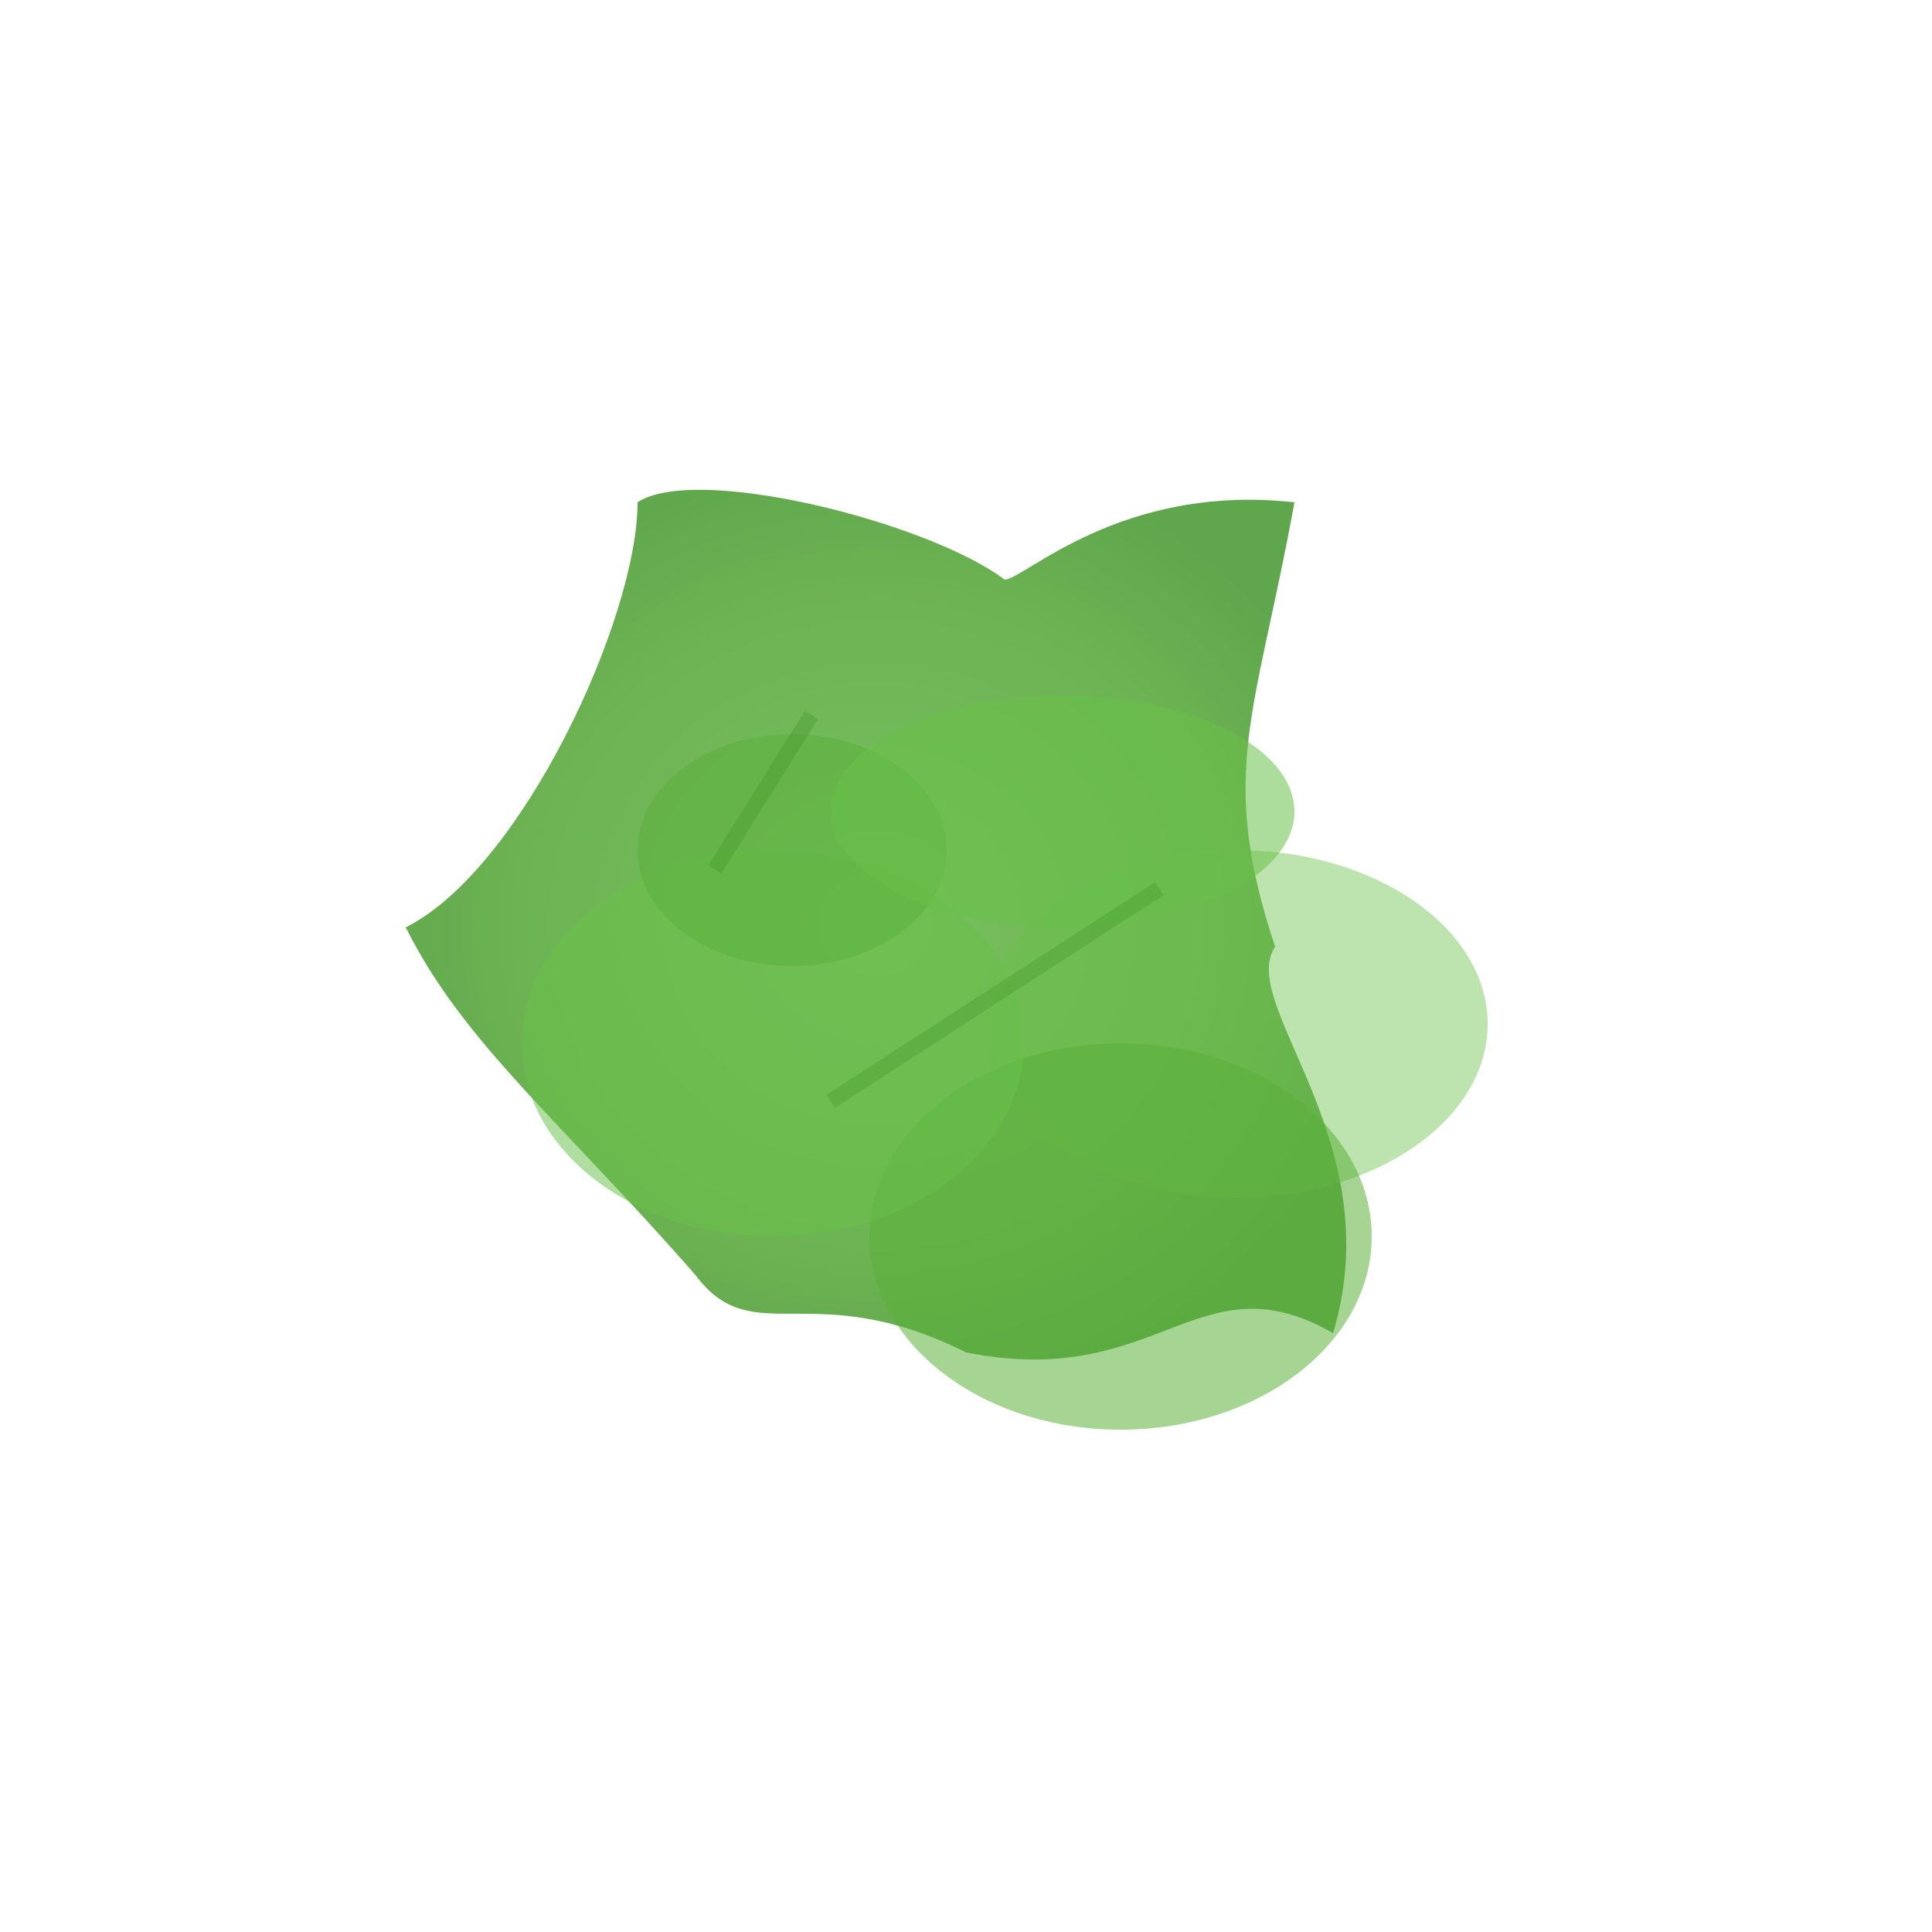
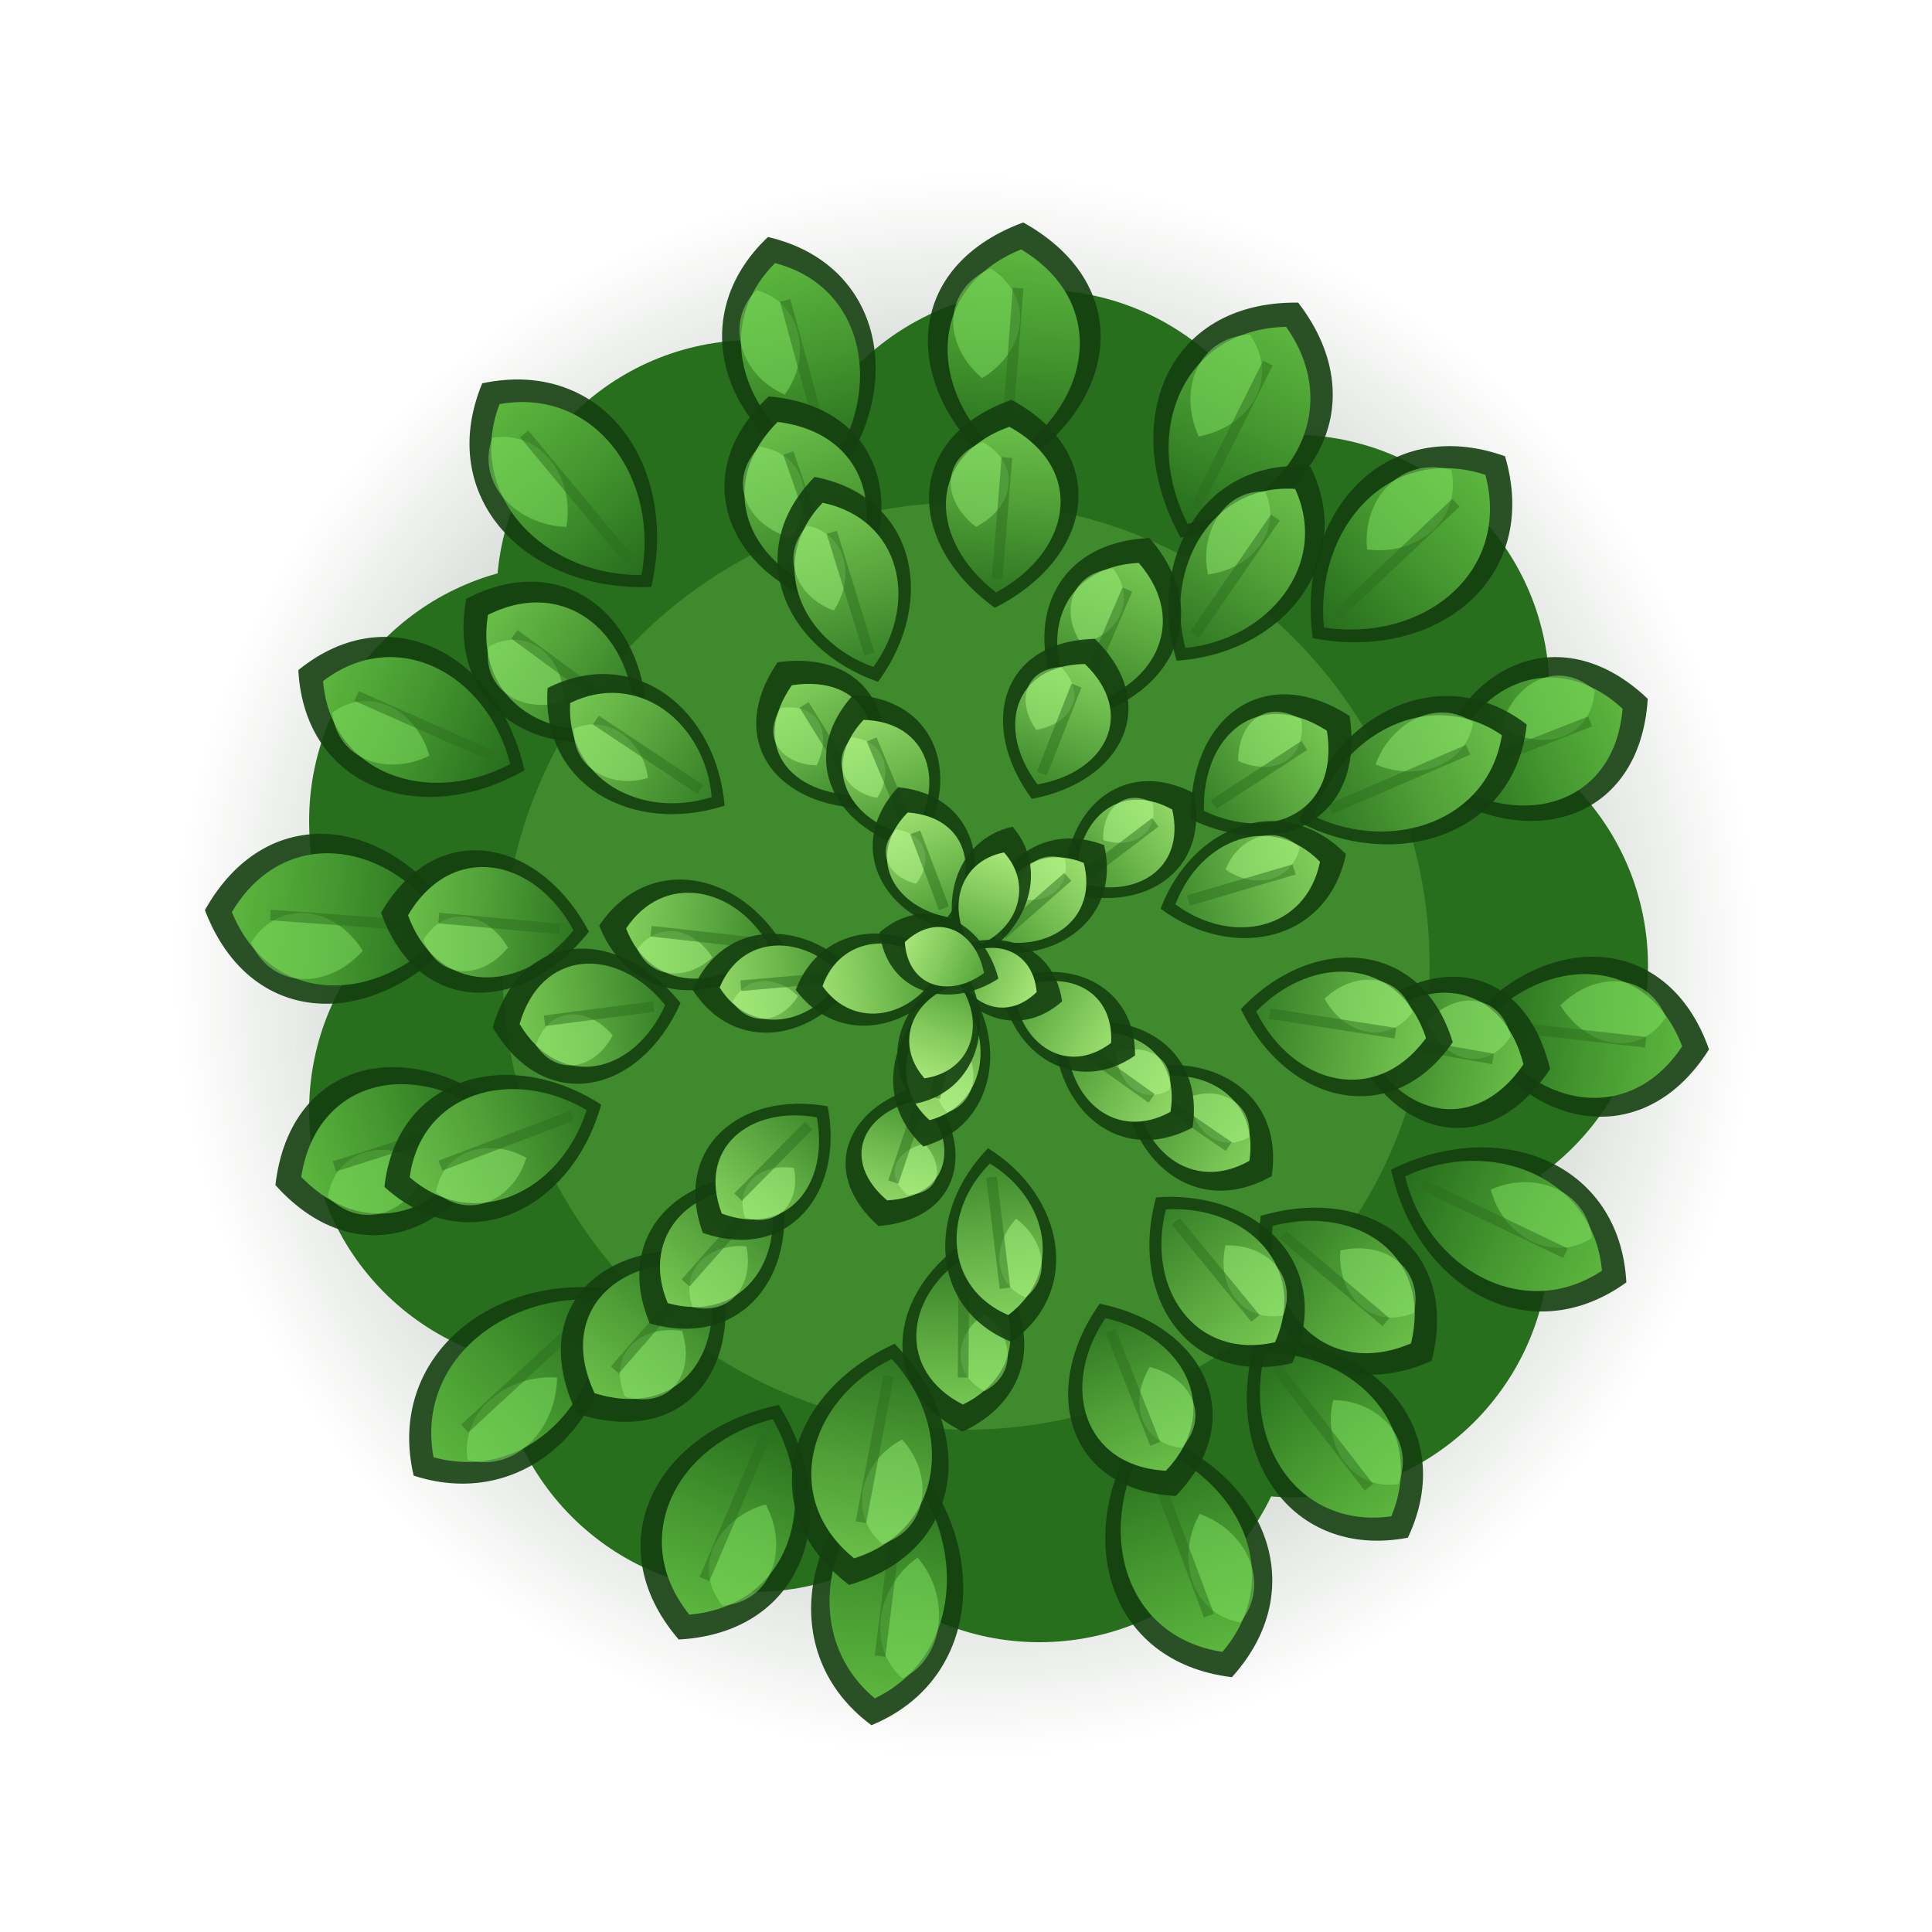
<svg xmlns="http://www.w3.org/2000/svg" viewBox="0 0 100 100">
  <defs>
-     <radialGradient id="stevia_base" cx="50%" cy="50%" r="55%">
-       <stop offset="0%" stop-color="#58b038" />
-       <stop offset="70%" stop-color="#48a028" />
-       <stop offset="100%" stop-color="#389020" />
+     <radialGradient id="s6_shadow" cx="50%" cy="50%" r="50%">
+       <stop offset="0%" stop-color="#12300d" stop-opacity="0.28" />
+       <stop offset="62%" stop-color="#12300d" stop-opacity="0.25" />
+       <stop offset="100%" stop-color="#12300d" stop-opacity="0" />
    </radialGradient>
+     <linearGradient id="s6_r0" x1="0" y1="0" x2="0" y2="1">
+       <stop offset="0%" stop-color="#5cb63e" />
+       <stop offset="48%" stop-color="#44962f" />
+       <stop offset="100%" stop-color="#276e1d" />
+     </linearGradient>
+     <linearGradient id="s6_r1" x1="0" y1="0" x2="0" y2="1">
+       <stop offset="0%" stop-color="#69be48" />
+       <stop offset="48%" stop-color="#4f9e37" />
+       <stop offset="100%" stop-color="#2f7722" />
+     </linearGradient>
+     <linearGradient id="s6_r2" x1="0" y1="0" x2="0" y2="1">
+       <stop offset="0%" stop-color="#75c651" />
+       <stop offset="48%" stop-color="#59a63e" />
+       <stop offset="100%" stop-color="#368027" />
+     </linearGradient>
+     <linearGradient id="s6_r3" x1="0" y1="0" x2="0" y2="1">
+       <stop offset="0%" stop-color="#82ce5b" />
+       <stop offset="48%" stop-color="#63af46" />
+       <stop offset="100%" stop-color="#3e8a2c" />
+     </linearGradient>
+     <linearGradient id="s6_r4" x1="0" y1="0" x2="0" y2="1">
+       <stop offset="0%" stop-color="#8fd665" />
+       <stop offset="48%" stop-color="#6eb84d" />
+       <stop offset="100%" stop-color="#469330" />
+     </linearGradient>
+     <linearGradient id="s6_r5" x1="0" y1="0" x2="0" y2="1">
+       <stop offset="0%" stop-color="#9bde6e" />
+       <stop offset="48%" stop-color="#78c054" />
+       <stop offset="100%" stop-color="#4d9c35" />
+     </linearGradient>
+     <linearGradient id="s6_r6" x1="0" y1="0" x2="0" y2="1">
+       <stop offset="0%" stop-color="#a8e678" />
+       <stop offset="48%" stop-color="#83c95c" />
+       <stop offset="100%" stop-color="#55a53a" />
+     </linearGradient>
  </defs>
-   <path d="M66 49 C64 52 72 59 69 69 C62 65 60 72 50 70 C42 66 39 70 36 66 C29 58 24 54 21 48 C27 45 33 32 33 26 C36 24 48 27 52 30 C53 30 58 25 67 26 C65 37 63 40 66 49 Z" fill="url(#stevia_base)" opacity="0.8" />
-   <ellipse cx="64" cy="53" rx="13" ry="9" fill="#68c048" opacity="0.44" />
-   <ellipse cx="58" cy="64" rx="13" ry="10" fill="#58b038" opacity="0.54" />
-   <ellipse cx="40" cy="54" rx="13" ry="10" fill="#68c048" opacity="0.52" />
-   <ellipse cx="41" cy="44" rx="8" ry="6" fill="#58b038" opacity="0.48" />
-   <ellipse cx="55" cy="42" rx="12" ry="6" fill="#68c048" opacity="0.54" />
-   <line x1="43" y1="57" x2="60" y2="46" stroke="#389020" stroke-width="0.8" opacity="0.3" />
-   <line x1="37" y1="45" x2="42" y2="37" stroke="#389020" stroke-width="0.8" opacity="0.3" />
+   <circle cx="50" cy="50" r="41.0" fill="url(#s6_shadow)" />
+   <circle cx="72.0" cy="50.0" r="13.3" fill="#276e1d" />
+   <circle cx="66.9" cy="64.2" r="13.3" fill="#276e1d" />
+   <circle cx="53.8" cy="71.7" r="13.3" fill="#276e1d" />
+   <circle cx="39.0" cy="69.1" r="13.3" fill="#276e1d" />
+   <circle cx="29.3" cy="57.5" r="13.3" fill="#276e1d" />
+   <circle cx="29.3" cy="42.5" r="13.3" fill="#276e1d" />
+   <circle cx="39.0" cy="30.9" r="13.3" fill="#276e1d" />
+   <circle cx="53.8" cy="28.3" r="13.3" fill="#276e1d" />
+   <circle cx="66.9" cy="35.8" r="13.3" fill="#276e1d" />
+   <circle cx="50" cy="50" r="24.0" fill="#3e8a2c" />
+   <g transform="rotate(4.4 50 50)">
+     <path d="M 50.0 11.4 C 56.3 14.3, 55.6 20.8, 50.0 24.5 C 44.4 20.8, 43.7 14.3, 50.0 11.4 Z" fill="#143f10" opacity="0.9" />
+     <path d="M 50.0 12.8 C 54.8 15.2, 54.3 20.6, 50.0 23.7 C 45.7 20.6, 45.2 15.2, 50.0 12.8 Z" fill="url(#s6_r0)" />
+     <path d="M 48.5 13.9 C 50.9 15.2, 50.7 18.0, 48.5 19.6 C 46.3 18.0, 46.1 15.2, 48.5 13.9 Z" fill="#83e462" opacity="0.5" />
+     <line x1="50" y1="22.8" x2="50" y2="14.8" stroke="#2c6e1e" stroke-width="0.55" opacity="0.5" />
+   </g>
+   <g transform="rotate(26.6 50 50)">
+     <path d="M 50.0 11.6 C 56.2 14.6, 55.5 21.4, 50.0 25.2 C 44.5 21.4, 43.8 14.6, 50.0 11.6 Z" fill="#143f10" opacity="0.9" />
+     <path d="M 50.0 13.0 C 54.7 15.5, 54.3 21.2, 50.0 24.4 C 45.7 21.2, 45.3 15.5, 50.0 13.0 Z" fill="url(#s6_r0)" />
+     <path d="M 48.5 14.2 C 50.9 15.5, 50.7 18.4, 48.5 20.1 C 46.4 18.4, 46.2 15.5, 48.5 14.2 Z" fill="#83e462" opacity="0.5" />
+     <line x1="50" y1="23.5" x2="50" y2="15.1" stroke="#2c6e1e" stroke-width="0.55" opacity="0.5" />
+   </g>
+   <g transform="rotate(46.6 50 50)">
+     <path d="M 50.0 11.6 C 55.9 14.6, 55.3 21.5, 50.0 25.3 C 44.7 21.5, 44.1 14.6, 50.0 11.6 Z" fill="#143f10" opacity="0.9" />
+     <path d="M 50.0 13.0 C 54.6 15.5, 54.1 21.3, 50.0 24.5 C 45.9 21.3, 45.4 15.5, 50.0 13.0 Z" fill="url(#s6_r0)" />
+     <path d="M 48.6 14.1 C 50.9 15.5, 50.6 18.5, 48.6 20.1 C 46.5 18.5, 46.3 15.5, 48.6 14.1 Z" fill="#83e462" opacity="0.5" />
+     <line x1="50" y1="23.6" x2="50" y2="15.1" stroke="#2c6e1e" stroke-width="0.55" opacity="0.5" />
+   </g>
+   <g transform="rotate(68.6 50 50)">
+     <path d="M 50.0 12.1 C 55.8 14.8, 55.2 20.9, 50.0 24.3 C 44.8 20.9, 44.2 14.8, 50.0 12.1 Z" fill="#143f10" opacity="0.9" />
+     <path d="M 50.0 13.5 C 54.5 15.7, 54.0 20.7, 50.0 23.5 C 46.0 20.7, 45.5 15.7, 50.0 13.5 Z" fill="url(#s6_r0)" />
+     <path d="M 48.6 14.5 C 50.9 15.6, 50.6 18.2, 48.6 19.7 C 46.6 18.2, 46.4 15.6, 48.6 14.5 Z" fill="#83e462" opacity="0.5" />
+     <line x1="50" y1="22.7" x2="50" y2="15.3" stroke="#2c6e1e" stroke-width="0.55" opacity="0.5" />
+   </g>
+   <g transform="rotate(96.4 50 50)">
+     <path d="M 50.0 11.3 C 55.8 14.1, 55.2 20.4, 50.0 23.9 C 44.8 20.4, 44.2 14.1, 50.0 11.3 Z" fill="#143f10" opacity="0.9" />
+     <path d="M 50.0 12.7 C 54.5 15.0, 54.0 20.2, 50.0 23.1 C 46.0 20.2, 45.5 15.0, 50.0 12.7 Z" fill="url(#s6_r0)" />
+     <path d="M 48.6 13.7 C 50.9 14.9, 50.6 17.6, 48.6 19.2 C 46.6 17.6, 46.4 14.9, 48.6 13.7 Z" fill="#83e462" opacity="0.5" />
+     <line x1="50" y1="22.3" x2="50" y2="14.6" stroke="#2c6e1e" stroke-width="0.55" opacity="0.5" />
+   </g>
+   <g transform="rotate(115.6 50 50)">
+     <path d="M 50.0 12.1 C 55.5 15.1, 54.9 21.8, 50.0 25.6 C 45.1 21.8, 44.5 15.1, 50.0 12.1 Z" fill="#143f10" opacity="0.9" />
+     <path d="M 50.0 13.5 C 54.2 16.0, 53.8 21.7, 50.0 24.8 C 46.2 21.7, 45.8 16.0, 50.0 13.5 Z" fill="url(#s6_r0)" />
+     <path d="M 48.7 14.7 C 50.8 16.0, 50.6 18.9, 48.7 20.5 C 46.8 18.9, 46.6 16.0, 48.7 14.7 Z" fill="#83e462" opacity="0.5" />
+     <line x1="50" y1="23.9" x2="50" y2="15.6" stroke="#2c6e1e" stroke-width="0.55" opacity="0.5" />
+   </g>
+   <g transform="rotate(142.3 50 50)">
+     <path d="M 50.0 12.6 C 55.5 15.4, 55.0 21.9, 50.0 25.5 C 45.0 21.9, 44.5 15.4, 50.0 12.6 Z" fill="#143f10" opacity="0.9" />
+     <path d="M 50.0 14.0 C 54.2 16.4, 53.8 21.7, 50.0 24.7 C 46.2 21.7, 45.8 16.4, 50.0 14.0 Z" fill="url(#s6_r0)" />
+     <path d="M 48.7 15.1 C 50.8 16.3, 50.6 19.1, 48.7 20.6 C 46.8 19.1, 46.6 16.3, 48.7 15.1 Z" fill="#83e462" opacity="0.5" />
+     <line x1="50" y1="23.8" x2="50" y2="15.9" stroke="#2c6e1e" stroke-width="0.55" opacity="0.5" />
+   </g>
+   <g transform="rotate(159.5 50 50)">
+     <path d="M 50.0 10.7 C 55.8 13.7, 55.2 20.5, 50.0 24.4 C 44.8 20.5, 44.2 13.7, 50.0 10.7 Z" fill="#143f10" opacity="0.9" />
+     <path d="M 50.0 12.1 C 54.5 14.6, 54.0 20.3, 50.0 23.6 C 46.0 20.3, 45.5 14.6, 50.0 12.1 Z" fill="url(#s6_r0)" />
+     <path d="M 48.6 13.2 C 50.8 14.5, 50.6 17.5, 48.6 19.2 C 46.6 17.5, 46.4 14.5, 48.6 13.2 Z" fill="#83e462" opacity="0.5" />
+     <line x1="50" y1="22.6" x2="50" y2="14.1" stroke="#2c6e1e" stroke-width="0.55" opacity="0.5" />
+   </g>
+   <g transform="rotate(187.1 50 50)">
+     <path d="M 50.0 10.4 C 55.5 13.5, 54.9 20.7, 50.0 24.7 C 45.1 20.7, 44.5 13.5, 50.0 10.4 Z" fill="#143f10" opacity="0.9" />
+     <path d="M 50.0 11.8 C 54.2 14.5, 53.8 20.5, 50.0 23.9 C 46.2 20.5, 45.8 14.5, 50.0 11.8 Z" fill="url(#s6_r0)" />
+     <path d="M 48.7 13.0 C 50.8 14.4, 50.6 17.6, 48.7 19.3 C 46.8 17.6, 46.6 14.4, 48.7 13.0 Z" fill="#83e462" opacity="0.5" />
+     <line x1="50" y1="23.0" x2="50" y2="14.0" stroke="#2c6e1e" stroke-width="0.55" opacity="0.5" />
+   </g>
+   <g transform="rotate(203.1 50 50)">
+     <path d="M 50.0 12.1 C 55.9 15.0, 55.3 21.6, 50.0 25.3 C 44.7 21.6, 44.1 15.0, 50.0 12.1 Z" fill="#143f10" opacity="0.9" />
+     <path d="M 50.0 13.5 C 54.5 15.9, 54.1 21.4, 50.0 24.5 C 45.9 21.4, 45.5 15.9, 50.0 13.5 Z" fill="url(#s6_r0)" />
+     <path d="M 48.6 14.6 C 50.9 15.8, 50.6 18.7, 48.6 20.3 C 46.6 18.7, 46.3 15.8, 48.6 14.6 Z" fill="#83e462" opacity="0.5" />
+     <line x1="50" y1="23.6" x2="50" y2="15.5" stroke="#2c6e1e" stroke-width="0.55" opacity="0.5" />
+   </g>
+   <g transform="rotate(227.3 50 50)">
+     <path d="M 50.0 11.1 C 55.5 14.2, 55.0 21.3, 50.0 25.3 C 45.0 21.3, 44.5 14.2, 50.0 11.1 Z" fill="#143f10" opacity="0.9" />
+     <path d="M 50.0 12.5 C 54.3 15.2, 53.8 21.1, 50.0 24.5 C 46.2 21.1, 45.7 15.2, 50.0 12.5 Z" fill="url(#s6_r0)" />
+     <path d="M 48.7 13.7 C 50.8 15.1, 50.6 18.2, 48.7 20.0 C 46.8 18.2, 46.5 15.1, 48.7 13.7 Z" fill="#83e462" opacity="0.5" />
+     <line x1="50" y1="23.5" x2="50" y2="14.7" stroke="#2c6e1e" stroke-width="0.55" opacity="0.5" />
+   </g>
+   <g transform="rotate(252.4 50 50)">
+     <path d="M 50.0 12.5 C 56.0 15.2, 55.4 21.5, 50.0 25.0 C 44.6 21.5, 44.0 15.2, 50.0 12.5 Z" fill="#143f10" opacity="0.9" />
+     <path d="M 50.0 13.9 C 54.6 16.2, 54.1 21.3, 50.0 24.2 C 45.9 21.3, 45.4 16.2, 50.0 13.9 Z" fill="url(#s6_r0)" />
+     <path d="M 48.6 14.9 C 50.9 16.1, 50.6 18.8, 48.6 20.3 C 46.5 18.8, 46.3 16.1, 48.6 14.9 Z" fill="#83e462" opacity="0.5" />
+     <line x1="50" y1="23.3" x2="50" y2="15.7" stroke="#2c6e1e" stroke-width="0.55" opacity="0.5" />
+   </g>
+   <g transform="rotate(274.2 50 50)">
+     <path d="M 50.0 10.5 C 56.2 13.4, 55.5 20.1, 50.0 23.9 C 44.5 20.1, 43.8 13.4, 50.0 10.5 Z" fill="#143f10" opacity="0.9" />
+     <path d="M 50.0 11.9 C 54.8 14.3, 54.3 19.9, 50.0 23.1 C 45.7 19.9, 45.2 14.3, 50.0 11.9 Z" fill="url(#s6_r0)" />
+     <path d="M 48.5 13.0 C 50.9 14.3, 50.7 17.2, 48.5 18.8 C 46.4 17.2, 46.1 14.3, 48.5 13.0 Z" fill="#83e462" opacity="0.5" />
+     <line x1="50" y1="22.2" x2="50" y2="13.9" stroke="#2c6e1e" stroke-width="0.55" opacity="0.5" />
+   </g>
+   <g transform="rotate(293.9 50 50)">
+     <path d="M 50.0 12.2 C 55.5 15.0, 54.9 21.4, 50.0 25.0 C 45.1 21.4, 44.5 15.0, 50.0 12.2 Z" fill="#143f10" opacity="0.9" />
+     <path d="M 50.0 13.6 C 54.2 15.9, 53.8 21.2, 50.0 24.2 C 46.2 21.2, 45.8 15.9, 50.0 13.6 Z" fill="url(#s6_r0)" />
+     <path d="M 48.7 14.7 C 50.8 15.9, 50.6 18.6, 48.7 20.2 C 46.8 18.6, 46.6 15.9, 48.7 14.7 Z" fill="#83e462" opacity="0.5" />
+     <line x1="50" y1="23.3" x2="50" y2="15.5" stroke="#2c6e1e" stroke-width="0.55" opacity="0.5" />
+   </g>
+   <g transform="rotate(320.3 50 50)">
+     <path d="M 50.0 10.8 C 55.7 13.8, 55.1 20.6, 50.0 24.5 C 44.9 20.6, 44.3 13.8, 50.0 10.8 Z" fill="#143f10" opacity="0.9" />
+     <path d="M 50.0 12.2 C 54.4 14.7, 53.9 20.5, 50.0 23.7 C 46.1 20.5, 45.6 14.7, 50.0 12.2 Z" fill="url(#s6_r0)" />
+     <path d="M 48.6 13.3 C 50.8 14.6, 50.6 17.6, 48.6 19.3 C 46.7 17.6, 46.4 14.6, 48.6 13.3 Z" fill="#83e462" opacity="0.5" />
+     <line x1="50" y1="22.8" x2="50" y2="14.2" stroke="#2c6e1e" stroke-width="0.55" opacity="0.5" />
+   </g>
+   <g transform="rotate(344.8 50 50)">
+     <path d="M 50.0 10.9 C 55.4 13.8, 54.9 20.3, 50.0 24.0 C 45.1 20.3, 44.6 13.8, 50.0 10.9 Z" fill="#143f10" opacity="0.9" />
+     <path d="M 50.0 12.3 C 54.2 14.7, 53.7 20.1, 50.0 23.2 C 46.3 20.1, 45.8 14.7, 50.0 12.3 Z" fill="url(#s6_r0)" />
+     <path d="M 48.7 13.4 C 50.8 14.6, 50.6 17.5, 48.7 19.0 C 46.8 17.5, 46.6 14.6, 48.7 13.4 Z" fill="#83e462" opacity="0.5" />
+     <line x1="50" y1="22.3" x2="50" y2="14.3" stroke="#2c6e1e" stroke-width="0.55" opacity="0.5" />
+   </g>
+   <g transform="rotate(66.7 50 50)">
+     <path d="M 50.0 18.4 C 55.0 21.2, 54.4 27.6, 50.0 31.2 C 45.6 27.6, 45.0 21.2, 50.0 18.4 Z" fill="#143f10" opacity="0.9" />
+     <path d="M 50.0 19.8 C 53.8 22.2, 53.4 27.4, 50.0 30.4 C 46.6 27.4, 46.2 22.2, 50.0 19.8 Z" fill="url(#s6_r1)" />
+     <path d="M 48.8 20.9 C 50.7 22.1, 50.5 24.8, 48.8 26.4 C 47.1 24.8, 46.9 22.1, 48.8 20.9 Z" fill="#92ec6f" opacity="0.5" />
+     <line x1="50" y1="29.5" x2="50" y2="21.7" stroke="#2c6e1e" stroke-width="0.55" opacity="0.5" />
+   </g>
+   <g transform="rotate(100.0 50 50)">
+     <path d="M 50.0 19.3 C 55.5 21.7, 54.9 27.0, 50.0 30.0 C 45.1 27.0, 44.5 21.7, 50.0 19.3 Z" fill="#143f10" opacity="0.9" />
+     <path d="M 50.0 20.7 C 54.2 22.6, 53.8 26.9, 50.0 29.2 C 46.2 26.9, 45.8 22.6, 50.0 20.7 Z" fill="url(#s6_r1)" />
+     <path d="M 48.7 21.6 C 50.8 22.5, 50.6 24.8, 48.7 26.0 C 46.8 24.8, 46.6 22.5, 48.7 21.6 Z" fill="#92ec6f" opacity="0.5" />
+     <line x1="50" y1="28.6" x2="50" y2="22.3" stroke="#2c6e1e" stroke-width="0.55" opacity="0.5" />
+   </g>
+   <g transform="rotate(130.3 50 50)">
+     <path d="M 50.0 18.4 C 55.4 21.0, 54.9 26.8, 50.0 30.0 C 45.1 26.8, 44.6 21.0, 50.0 18.4 Z" fill="#143f10" opacity="0.9" />
+     <path d="M 50.0 19.8 C 54.2 21.9, 53.7 26.6, 50.0 29.2 C 46.3 26.6, 45.8 21.9, 50.0 19.8 Z" fill="url(#s6_r1)" />
+     <path d="M 48.7 20.7 C 50.8 21.8, 50.6 24.3, 48.7 25.7 C 46.8 24.3, 46.6 21.8, 48.7 20.7 Z" fill="#92ec6f" opacity="0.5" />
+     <line x1="50" y1="28.5" x2="50" y2="21.5" stroke="#2c6e1e" stroke-width="0.55" opacity="0.5" />
+   </g>
+   <g transform="rotate(158.4 50 50)">
+     <path d="M 50.0 20.5 C 55.1 22.8, 54.6 28.2, 50.0 31.2 C 45.4 28.2, 44.9 22.8, 50.0 20.5 Z" fill="#143f10" opacity="0.9" />
+     <path d="M 50.0 21.9 C 53.9 23.7, 53.5 28.0, 50.0 30.4 C 46.5 28.0, 46.1 23.7, 50.0 21.9 Z" fill="url(#s6_r1)" />
+     <path d="M 48.8 22.7 C 50.7 23.7, 50.5 25.9, 48.8 27.2 C 47.0 25.9, 46.8 23.7, 48.8 22.7 Z" fill="#92ec6f" opacity="0.5" />
+     <line x1="50" y1="29.7" x2="50" y2="23.4" stroke="#2c6e1e" stroke-width="0.55" opacity="0.5" />
+   </g>
+   <g transform="rotate(190.7 50 50)">
+     <path d="M 50.0 17.4 C 55.6 20.2, 55.1 26.5, 50.0 30.1 C 44.9 26.5, 44.4 20.2, 50.0 17.4 Z" fill="#143f10" opacity="0.9" />
+     <path d="M 50.0 18.8 C 54.3 21.1, 53.9 26.4, 50.0 29.3 C 46.1 26.4, 45.7 21.1, 50.0 18.8 Z" fill="url(#s6_r1)" />
+     <path d="M 48.7 19.8 C 50.8 21.0, 50.6 23.8, 48.7 25.3 C 46.7 23.8, 46.5 21.0, 48.7 19.8 Z" fill="#92ec6f" opacity="0.5" />
+     <line x1="50" y1="28.4" x2="50" y2="20.7" stroke="#2c6e1e" stroke-width="0.55" opacity="0.5" />
+   </g>
+   <g transform="rotate(221.0 50 50)">
+     <path d="M 50.0 19.3 C 55.6 21.7, 55.0 27.2, 50.0 30.3 C 45.0 27.2, 44.4 21.7, 50.0 19.3 Z" fill="#143f10" opacity="0.9" />
+     <path d="M 50.0 20.7 C 54.3 22.6, 53.8 27.0, 50.0 29.5 C 46.2 27.0, 45.7 22.6, 50.0 20.7 Z" fill="url(#s6_r1)" />
+     <path d="M 48.7 21.6 C 50.8 22.6, 50.6 24.9, 48.7 26.1 C 46.7 24.9, 46.5 22.6, 48.7 21.6 Z" fill="#92ec6f" opacity="0.5" />
+     <line x1="50" y1="28.8" x2="50" y2="22.3" stroke="#2c6e1e" stroke-width="0.55" opacity="0.5" />
+   </g>
+   <g transform="rotate(249.2 50 50)">
+     <path d="M 50.0 17.8 C 55.1 20.4, 54.6 26.4, 50.0 29.8 C 45.4 26.4, 44.9 20.4, 50.0 17.8 Z" fill="#143f10" opacity="0.9" />
+     <path d="M 50.0 19.2 C 53.9 21.3, 53.5 26.2, 50.0 29.0 C 46.5 26.2, 46.1 21.3, 50.0 19.2 Z" fill="url(#s6_r1)" />
+     <path d="M 48.8 20.2 C 50.7 21.3, 50.5 23.8, 48.8 25.2 C 47.0 23.8, 46.8 21.3, 48.8 20.2 Z" fill="#92ec6f" opacity="0.5" />
+     <line x1="50" y1="28.2" x2="50" y2="20.9" stroke="#2c6e1e" stroke-width="0.55" opacity="0.5" />
+   </g>
+   <g transform="rotate(275.2 50 50)">
+     <path d="M 50.0 19.6 C 55.2 22.0, 54.6 27.4, 50.0 30.4 C 45.4 27.4, 44.8 22.0, 50.0 19.6 Z" fill="#143f10" opacity="0.9" />
+     <path d="M 50.0 21.0 C 54.0 22.9, 53.6 27.2, 50.0 29.6 C 46.4 27.2, 46.0 22.9, 50.0 21.0 Z" fill="url(#s6_r1)" />
+     <path d="M 48.8 21.9 C 50.8 22.9, 50.5 25.1, 48.8 26.3 C 47.0 25.1, 46.8 22.9, 48.8 21.9 Z" fill="#92ec6f" opacity="0.5" />
+     <line x1="50" y1="28.9" x2="50" y2="22.6" stroke="#2c6e1e" stroke-width="0.55" opacity="0.5" />
+   </g>
+   <g transform="rotate(306.3 50 50)">
+     <path d="M 50.0 17.9 C 55.3 20.5, 54.7 26.3, 50.0 29.5 C 45.3 26.3, 44.7 20.5, 50.0 17.9 Z" fill="#143f10" opacity="0.9" />
+     <path d="M 50.0 19.3 C 54.1 21.4, 53.6 26.1, 50.0 28.7 C 46.4 26.1, 45.9 21.4, 50.0 19.3 Z" fill="url(#s6_r1)" />
+     <path d="M 48.7 20.3 C 50.8 21.3, 50.6 23.8, 48.7 25.1 C 46.9 23.8, 46.7 21.3, 48.7 20.3 Z" fill="#92ec6f" opacity="0.5" />
+     <line x1="50" y1="27.9" x2="50" y2="21.0" stroke="#2c6e1e" stroke-width="0.55" opacity="0.5" />
+   </g>
+   <g transform="rotate(340.9 50 50)">
+     <path d="M 50.0 18.8 C 55.6 21.3, 55.0 27.2, 50.0 30.5 C 45.0 27.2, 44.4 21.3, 50.0 18.8 Z" fill="#143f10" opacity="0.9" />
+     <path d="M 50.0 20.2 C 54.3 22.3, 53.9 27.0, 50.0 29.7 C 46.1 27.0, 45.7 22.3, 50.0 20.2 Z" fill="url(#s6_r1)" />
+     <path d="M 48.7 21.1 C 50.8 22.2, 50.6 24.7, 48.7 26.1 C 46.7 24.7, 46.5 22.2, 48.7 21.1 Z" fill="#92ec6f" opacity="0.5" />
+     <line x1="50" y1="29.0" x2="50" y2="21.9" stroke="#2c6e1e" stroke-width="0.55" opacity="0.5" />
+   </g>
+   <g transform="rotate(364.6 50 50)">
+     <path d="M 50.0 20.6 C 55.4 23.0, 54.9 28.4, 50.0 31.4 C 45.1 28.4, 44.6 23.0, 50.0 20.6 Z" fill="#143f10" opacity="0.9" />
+     <path d="M 50.0 22.0 C 54.2 23.9, 53.7 28.2, 50.0 30.6 C 46.3 28.2, 45.8 23.9, 50.0 22.0 Z" fill="url(#s6_r1)" />
+     <path d="M 48.7 22.9 C 50.8 23.9, 50.6 26.1, 48.7 27.3 C 46.8 26.1, 46.6 23.9, 48.7 22.9 Z" fill="#92ec6f" opacity="0.5" />
+     <line x1="50" y1="29.9" x2="50" y2="23.6" stroke="#2c6e1e" stroke-width="0.55" opacity="0.5" />
+   </g>
+   <g transform="rotate(394.6 50 50)">
+     <path d="M 50.0 18.6 C 54.8 21.3, 54.3 27.4, 50.0 30.8 C 45.7 27.4, 45.2 21.3, 50.0 18.6 Z" fill="#143f10" opacity="0.9" />
+     <path d="M 50.0 20.0 C 53.7 22.2, 53.3 27.2, 50.0 30.0 C 46.7 27.2, 46.3 22.2, 50.0 20.0 Z" fill="url(#s6_r1)" />
+     <path d="M 48.8 21.0 C 50.7 22.1, 50.5 24.7, 48.8 26.2 C 47.2 24.7, 47.0 22.1, 48.8 21.0 Z" fill="#92ec6f" opacity="0.5" />
+     <line x1="50" y1="29.2" x2="50" y2="21.8" stroke="#2c6e1e" stroke-width="0.55" opacity="0.5" />
+   </g>
+   <g transform="rotate(140.6 50 50)">
+     <path d="M 50.0 23.4 C 54.9 25.8, 54.4 31.4, 50.0 34.5 C 45.6 31.4, 45.1 25.8, 50.0 23.4 Z" fill="#143f10" opacity="0.9" />
+     <path d="M 50.0 24.8 C 53.8 26.7, 53.4 31.2, 50.0 33.7 C 46.6 31.2, 46.2 26.7, 50.0 24.8 Z" fill="url(#s6_r2)" />
+     <path d="M 48.8 25.6 C 50.7 26.7, 50.5 29.0, 48.8 30.3 C 47.1 29.0, 46.9 26.7, 48.8 25.6 Z" fill="#9ff47a" opacity="0.5" />
+     <line x1="50" y1="32.9" x2="50" y2="26.4" stroke="#2c6e1e" stroke-width="0.55" opacity="0.5" />
+   </g>
+   <g transform="rotate(180.4 50 50)">
+     <path d="M 50.0 25.9 C 54.4 28.0, 54.0 32.9, 50.0 35.7 C 46.0 32.9, 45.6 28.0, 50.0 25.9 Z" fill="#143f10" opacity="0.9" />
+     <path d="M 50.0 27.3 C 53.4 29.0, 53.1 32.8, 50.0 34.9 C 46.9 32.8, 46.6 29.0, 50.0 27.3 Z" fill="url(#s6_r2)" />
+     <path d="M 48.9 28.0 C 50.6 28.9, 50.5 30.9, 48.9 32.0 C 47.4 30.9, 47.2 28.9, 48.9 28.0 Z" fill="#9ff47a" opacity="0.5" />
+     <line x1="50" y1="34.3" x2="50" y2="28.7" stroke="#2c6e1e" stroke-width="0.55" opacity="0.5" />
+   </g>
+   <g transform="rotate(221.5 50 50)">
+     <path d="M 50.0 25.3 C 54.6 27.5, 54.1 32.6, 50.0 35.4 C 45.9 32.6, 45.4 27.5, 50.0 25.3 Z" fill="#143f10" opacity="0.9" />
+     <path d="M 50.0 26.7 C 53.5 28.4, 53.2 32.4, 50.0 34.6 C 46.8 32.4, 46.5 28.4, 50.0 26.7 Z" fill="url(#s6_r2)" />
+     <path d="M 48.9 27.4 C 50.7 28.4, 50.5 30.4, 48.9 31.6 C 47.3 30.4, 47.1 28.4, 48.9 27.4 Z" fill="#9ff47a" opacity="0.5" />
+     <line x1="50" y1="34.0" x2="50" y2="28.1" stroke="#2c6e1e" stroke-width="0.55" opacity="0.5" />
+   </g>
+   <g transform="rotate(262.6 50 50)">
+     <path d="M 50.0 25.3 C 54.9 27.4, 54.4 32.4, 50.0 35.1 C 45.6 32.4, 45.1 27.4, 50.0 25.3 Z" fill="#143f10" opacity="0.9" />
+     <path d="M 50.0 26.7 C 53.7 28.3, 53.4 32.2, 50.0 34.3 C 46.6 32.2, 46.3 28.3, 50.0 26.7 Z" fill="url(#s6_r2)" />
+     <path d="M 48.8 27.4 C 50.7 28.3, 50.5 30.3, 48.8 31.4 C 47.2 30.3, 47.0 28.3, 48.8 27.4 Z" fill="#9ff47a" opacity="0.5" />
+     <line x1="50" y1="33.7" x2="50" y2="28.0" stroke="#2c6e1e" stroke-width="0.55" opacity="0.5" />
+   </g>
+   <g transform="rotate(303.6 50 50)">
+     <path d="M 50.0 24.0 C 54.4 26.5, 53.9 31.9, 50.0 35.0 C 46.1 31.9, 45.6 26.5, 50.0 24.0 Z" fill="#143f10" opacity="0.9" />
+     <path d="M 50.0 25.4 C 53.4 27.4, 53.0 31.8, 50.0 34.2 C 47.0 31.8, 46.6 27.4, 50.0 25.4 Z" fill="url(#s6_r2)" />
+     <path d="M 49.0 26.3 C 50.6 27.3, 50.5 29.6, 49.0 30.9 C 47.4 29.6, 47.3 27.3, 49.0 26.3 Z" fill="#9ff47a" opacity="0.5" />
+     <line x1="50" y1="33.5" x2="50" y2="27.0" stroke="#2c6e1e" stroke-width="0.55" opacity="0.5" />
+   </g>
+   <g transform="rotate(342.8 50 50)">
+     <path d="M 50.0 23.5 C 54.7 26.0, 54.2 31.5, 50.0 34.6 C 45.8 31.5, 45.3 26.0, 50.0 23.5 Z" fill="#143f10" opacity="0.9" />
+     <path d="M 50.0 24.9 C 53.6 26.9, 53.3 31.3, 50.0 33.8 C 46.7 31.3, 46.4 26.9, 50.0 24.9 Z" fill="url(#s6_r2)" />
+     <path d="M 48.9 25.8 C 50.7 26.8, 50.5 29.1, 48.9 30.4 C 47.2 29.1, 47.1 26.8, 48.9 25.8 Z" fill="#9ff47a" opacity="0.5" />
+     <line x1="50" y1="33.1" x2="50" y2="26.5" stroke="#2c6e1e" stroke-width="0.55" opacity="0.5" />
+   </g>
+   <g transform="rotate(383.2 50 50)">
+     <path d="M 50.0 25.9 C 54.8 28.2, 54.3 33.3, 50.0 36.2 C 45.7 33.3, 45.2 28.2, 50.0 25.9 Z" fill="#143f10" opacity="0.9" />
+     <path d="M 50.0 27.3 C 53.7 29.1, 53.3 33.1, 50.0 35.4 C 46.7 33.1, 46.3 29.1, 50.0 27.3 Z" fill="url(#s6_r2)" />
+     <path d="M 48.9 28.1 C 50.7 29.1, 50.5 31.2, 48.9 32.3 C 47.2 31.2, 47.0 29.1, 48.9 28.1 Z" fill="#9ff47a" opacity="0.5" />
+     <line x1="50" y1="34.8" x2="50" y2="28.8" stroke="#2c6e1e" stroke-width="0.55" opacity="0.5" />
+   </g>
+   <g transform="rotate(416.9 50 50)">
+     <path d="M 50.0 26.3 C 54.9 28.5, 54.4 33.4, 50.0 36.1 C 45.6 33.4, 45.1 28.5, 50.0 26.3 Z" fill="#143f10" opacity="0.9" />
+     <path d="M 50.0 27.7 C 53.8 29.4, 53.4 33.2, 50.0 35.3 C 46.6 33.2, 46.2 29.4, 50.0 27.7 Z" fill="url(#s6_r2)" />
+     <path d="M 48.8 28.5 C 50.7 29.4, 50.5 31.3, 48.8 32.4 C 47.1 31.3, 46.9 29.4, 48.8 28.5 Z" fill="#9ff47a" opacity="0.5" />
+     <line x1="50" y1="34.7" x2="50" y2="29.1" stroke="#2c6e1e" stroke-width="0.55" opacity="0.5" />
+   </g>
+   <g transform="rotate(458.9 50 50)">
+     <path d="M 50.0 24.5 C 55.0 26.9, 54.5 32.5, 50.0 35.6 C 45.5 32.5, 45.0 26.9, 50.0 24.5 Z" fill="#143f10" opacity="0.9" />
+     <path d="M 50.0 25.9 C 53.9 27.9, 53.5 32.3, 50.0 34.8 C 46.5 32.3, 46.1 27.9, 50.0 25.9 Z" fill="url(#s6_r2)" />
+     <path d="M 48.8 26.8 C 50.7 27.8, 50.5 30.1, 48.8 31.4 C 47.1 30.1, 46.9 27.8, 48.8 26.8 Z" fill="#9ff47a" opacity="0.5" />
+     <line x1="50" y1="34.1" x2="50" y2="27.5" stroke="#2c6e1e" stroke-width="0.55" opacity="0.5" />
+   </g>
+   <g transform="rotate(276.3 50 50)">
+     <path d="M 50.0 30.9 C 54.0 33.0, 53.6 37.8, 50.0 40.5 C 46.4 37.8, 46.0 33.0, 50.0 30.9 Z" fill="#143f10" opacity="0.9" />
+     <path d="M 50.0 32.3 C 53.1 33.9, 52.8 37.6, 50.0 39.7 C 47.2 37.6, 46.9 33.9, 50.0 32.3 Z" fill="url(#s6_r3)" />
+     <path d="M 49.0 33.0 C 50.6 33.9, 50.4 35.8, 49.0 36.9 C 47.7 35.8, 47.5 33.9, 49.0 33.0 Z" fill="#aefc86" opacity="0.5" />
+     <line x1="50" y1="39.1" x2="50" y2="33.6" stroke="#2c6e1e" stroke-width="0.55" opacity="0.5" />
+   </g>
+   <g transform="rotate(328.2 50 50)">
+     <path d="M 50.0 31.5 C 54.5 33.5, 54.0 37.9, 50.0 40.4 C 46.0 37.9, 45.5 33.5, 50.0 31.5 Z" fill="#143f10" opacity="0.9" />
+     <path d="M 50.0 32.9 C 53.5 34.4, 53.1 37.7, 50.0 39.6 C 46.9 37.7, 46.5 34.4, 50.0 32.9 Z" fill="url(#s6_r3)" />
+     <path d="M 48.9 33.6 C 50.7 34.4, 50.5 36.1, 48.9 37.1 C 47.4 36.1, 47.2 34.4, 48.9 33.6 Z" fill="#aefc86" opacity="0.5" />
+     <line x1="50" y1="39.1" x2="50" y2="34.1" stroke="#2c6e1e" stroke-width="0.55" opacity="0.5" />
+   </g>
+   <g transform="rotate(381.5 50 50)">
+     <path d="M 50.0 31.8 C 54.5 33.7, 54.0 38.2, 50.0 40.7 C 46.0 38.2, 45.5 33.7, 50.0 31.8 Z" fill="#143f10" opacity="0.9" />
+     <path d="M 50.0 33.2 C 53.4 34.6, 53.1 38.0, 50.0 39.9 C 46.9 38.0, 46.6 34.6, 50.0 33.2 Z" fill="url(#s6_r3)" />
+     <path d="M 48.9 33.8 C 50.7 34.6, 50.5 36.3, 48.9 37.3 C 47.4 36.3, 47.2 34.6, 48.9 33.8 Z" fill="#aefc86" opacity="0.5" />
+     <line x1="50" y1="39.3" x2="50" y2="34.4" stroke="#2c6e1e" stroke-width="0.55" opacity="0.5" />
+   </g>
+   <g transform="rotate(433.6 50 50)">
+     <path d="M 50.0 29.5 C 54.1 31.7, 53.7 36.7, 50.0 39.5 C 46.3 36.7, 45.9 31.7, 50.0 29.5 Z" fill="#143f10" opacity="0.9" />
+     <path d="M 50.0 30.9 C 53.2 32.6, 52.9 36.5, 50.0 38.7 C 47.1 36.5, 46.8 32.6, 50.0 30.9 Z" fill="url(#s6_r3)" />
+     <path d="M 49.0 31.7 C 50.6 32.6, 50.4 34.6, 49.0 35.7 C 47.6 34.6, 47.4 32.6, 49.0 31.7 Z" fill="#aefc86" opacity="0.5" />
+     <line x1="50" y1="38.0" x2="50" y2="32.3" stroke="#2c6e1e" stroke-width="0.55" opacity="0.5" />
+   </g>
+   <g transform="rotate(484.5 50 50)">
+     <path d="M 50.0 30.8 C 54.1 32.8, 53.6 37.5, 50.0 40.2 C 46.4 37.5, 45.9 32.8, 50.0 30.8 Z" fill="#143f10" opacity="0.9" />
+     <path d="M 50.0 32.2 C 53.1 33.7, 52.8 37.3, 50.0 39.4 C 47.2 37.3, 46.9 33.7, 50.0 32.2 Z" fill="url(#s6_r3)" />
+     <path d="M 49.0 32.9 C 50.6 33.7, 50.4 35.6, 49.0 36.6 C 47.6 35.6, 47.5 33.7, 49.0 32.9 Z" fill="#aefc86" opacity="0.5" />
+     <line x1="50" y1="38.8" x2="50" y2="33.5" stroke="#2c6e1e" stroke-width="0.55" opacity="0.5" />
+   </g>
+   <g transform="rotate(533.1 50 50)">
+     <path d="M 50.0 30.4 C 54.0 32.6, 53.6 37.6, 50.0 40.5 C 46.4 37.6, 46.0 32.6, 50.0 30.4 Z" fill="#143f10" opacity="0.9" />
+     <path d="M 50.0 31.8 C 53.1 33.6, 52.8 37.5, 50.0 39.7 C 47.2 37.5, 46.9 33.6, 50.0 31.8 Z" fill="url(#s6_r3)" />
+     <path d="M 49.0 32.6 C 50.6 33.5, 50.4 35.5, 49.0 36.7 C 47.7 35.5, 47.5 33.5, 49.0 32.6 Z" fill="#aefc86" opacity="0.5" />
+     <line x1="50" y1="39.0" x2="50" y2="33.2" stroke="#2c6e1e" stroke-width="0.55" opacity="0.5" />
+   </g>
+   <g transform="rotate(584.6 50 50)">
+     <path d="M 50.0 30.6 C 54.2 32.6, 53.8 37.2, 50.0 39.8 C 46.2 37.2, 45.8 32.6, 50.0 30.6 Z" fill="#143f10" opacity="0.9" />
+     <path d="M 50.0 32.0 C 53.3 33.5, 52.9 37.0, 50.0 39.0 C 47.1 37.0, 46.7 33.5, 50.0 32.0 Z" fill="url(#s6_r3)" />
+     <path d="M 49.0 32.7 C 50.6 33.5, 50.4 35.3, 49.0 36.3 C 47.5 35.3, 47.4 33.5, 49.0 32.7 Z" fill="#aefc86" opacity="0.5" />
+     <line x1="50" y1="38.4" x2="50" y2="33.2" stroke="#2c6e1e" stroke-width="0.55" opacity="0.5" />
+   </g>
+   <g transform="rotate(125.5 50 50)">
+     <path d="M 50.0 35.6 C 53.8 37.5, 53.4 41.9, 50.0 44.4 C 46.6 41.9, 46.2 37.5, 50.0 35.6 Z" fill="#143f10" opacity="0.9" />
+     <path d="M 50.0 37.0 C 52.9 38.4, 52.6 41.7, 50.0 43.6 C 47.4 41.7, 47.1 38.4, 50.0 37.0 Z" fill="url(#s6_r4)" />
+     <path d="M 49.1 37.7 C 50.6 38.4, 50.4 40.1, 49.1 41.1 C 47.8 40.1, 47.6 38.4, 49.1 37.7 Z" fill="#b9ff8f" opacity="0.5" />
+     <line x1="50" y1="43.0" x2="50" y2="38.2" stroke="#2c6e1e" stroke-width="0.55" opacity="0.5" />
+   </g>
+   <g transform="rotate(198.6 50 50)">
+     <path d="M 50.0 35.8 C 54.0 37.5, 53.5 41.4, 50.0 43.5 C 46.5 41.4, 46.0 37.5, 50.0 35.8 Z" fill="#143f10" opacity="0.9" />
+     <path d="M 50.0 37.2 C 53.0 38.4, 52.7 41.2, 50.0 42.7 C 47.3 41.2, 47.0 38.4, 50.0 37.2 Z" fill="url(#s6_r4)" />
+     <path d="M 49.1 37.8 C 50.6 38.4, 50.4 39.8, 49.1 40.6 C 47.7 39.8, 47.5 38.4, 49.1 37.8 Z" fill="#b9ff8f" opacity="0.5" />
+     <line x1="50" y1="42.3" x2="50" y2="38.2" stroke="#2c6e1e" stroke-width="0.55" opacity="0.5" />
+   </g>
+   <g transform="rotate(265.0 50 50)">
+     <path d="M 50.0 35.8 C 53.6 37.7, 53.2 42.0, 50.0 44.4 C 46.8 42.0, 46.4 37.7, 50.0 35.8 Z" fill="#143f10" opacity="0.9" />
+     <path d="M 50.0 37.2 C 52.7 38.6, 52.4 41.8, 50.0 43.6 C 47.6 41.8, 47.3 38.6, 50.0 37.2 Z" fill="url(#s6_r4)" />
+     <path d="M 49.2 37.8 C 50.5 38.6, 50.4 40.2, 49.2 41.2 C 47.9 40.2, 47.8 38.6, 49.2 37.8 Z" fill="#b9ff8f" opacity="0.5" />
+     <line x1="50" y1="43.1" x2="50" y2="38.3" stroke="#2c6e1e" stroke-width="0.55" opacity="0.5" />
+   </g>
+   <g transform="rotate(337.4 50 50)">
+     <path d="M 50.0 34.8 C 54.0 36.7, 53.6 41.0, 50.0 43.5 C 46.4 41.0, 46.0 36.7, 50.0 34.8 Z" fill="#143f10" opacity="0.9" />
+     <path d="M 50.0 36.2 C 53.1 37.6, 52.7 40.9, 50.0 42.7 C 47.3 40.9, 46.9 37.6, 50.0 36.2 Z" fill="url(#s6_r4)" />
+     <path d="M 49.1 36.8 C 50.6 37.6, 50.4 39.3, 49.1 40.2 C 47.7 39.3, 47.5 37.6, 49.1 36.8 Z" fill="#b9ff8f" opacity="0.5" />
+     <line x1="50" y1="42.2" x2="50" y2="37.3" stroke="#2c6e1e" stroke-width="0.55" opacity="0.5" />
+   </g>
+   <g transform="rotate(412.8 50 50)">
+     <path d="M 50.0 35.2 C 53.8 37.0, 53.4 41.2, 50.0 43.6 C 46.6 41.2, 46.2 37.0, 50.0 35.2 Z" fill="#143f10" opacity="0.9" />
+     <path d="M 50.0 36.6 C 52.9 37.9, 52.6 41.0, 50.0 42.8 C 47.4 41.0, 47.1 37.9, 50.0 36.6 Z" fill="url(#s6_r4)" />
+     <path d="M 49.1 37.2 C 50.6 37.9, 50.4 39.5, 49.1 40.4 C 47.8 39.5, 47.6 37.9, 49.1 37.2 Z" fill="#b9ff8f" opacity="0.5" />
+     <line x1="50" y1="42.3" x2="50" y2="37.7" stroke="#2c6e1e" stroke-width="0.55" opacity="0.5" />
+   </g>
+   <g transform="rotate(339.2 50 50)">
+     <path d="M 50.0 40.1 C 53.6 41.9, 53.2 45.9, 50.0 48.1 C 46.8 45.9, 46.4 41.9, 50.0 40.1 Z" fill="#143f10" opacity="0.9" />
+     <path d="M 50.0 41.5 C 52.8 42.8, 52.5 45.7, 50.0 47.3 C 47.5 45.7, 47.2 42.8, 50.0 41.5 Z" fill="url(#s6_r5)" />
+     <path d="M 49.1 42.1 C 50.5 42.8, 50.4 44.3, 49.1 45.1 C 47.9 44.3, 47.7 42.8, 49.1 42.1 Z" fill="#c0ff95" opacity="0.5" />
+     <line x1="50" y1="46.8" x2="50" y2="42.6" stroke="#2c6e1e" stroke-width="0.55" opacity="0.5" />
+   </g>
+   <g transform="rotate(408.8 50 50)">
+     <path d="M 50.0 40.5 C 53.4 42.3, 53.1 46.4, 50.0 48.8 C 46.9 46.4, 46.6 42.3, 50.0 40.5 Z" fill="#143f10" opacity="0.9" />
+     <path d="M 50.0 41.9 C 52.6 43.2, 52.4 46.2, 50.0 48.0 C 47.6 46.2, 47.4 43.2, 50.0 41.9 Z" fill="url(#s6_r5)" />
+     <path d="M 49.2 42.5 C 50.5 43.2, 50.4 44.8, 49.2 45.6 C 48.0 44.8, 47.9 43.2, 49.2 42.5 Z" fill="#c0ff95" opacity="0.5" />
+     <line x1="50" y1="47.5" x2="50" y2="43.0" stroke="#2c6e1e" stroke-width="0.55" opacity="0.5" />
+   </g>
+   <g transform="rotate(477.9 50 50)">
+     <path d="M 50.0 40.1 C 53.3 41.8, 53.0 45.8, 50.0 48.0 C 47.0 45.8, 46.7 41.8, 50.0 40.1 Z" fill="#143f10" opacity="0.9" />
+     <path d="M 50.0 41.5 C 52.6 42.7, 52.3 45.6, 50.0 47.2 C 47.7 45.6, 47.4 42.7, 50.0 41.5 Z" fill="url(#s6_r5)" />
+   </g>
+   <g transform="rotate(553.3 50 50)">
+     <path d="M 50.0 40.4 C 53.4 42.3, 53.1 46.8, 50.0 49.3 C 46.9 46.8, 46.6 42.3, 50.0 40.4 Z" fill="#143f10" opacity="0.9" />
+     <path d="M 50.0 41.8 C 52.6 43.2, 52.4 46.6, 50.0 48.5 C 47.6 46.6, 47.4 43.2, 50.0 41.8 Z" fill="url(#s6_r5)" />
+     <path d="M 49.2 42.4 C 50.5 43.2, 50.4 45.0, 49.2 45.9 C 48.0 45.0, 47.9 43.2, 49.2 42.4 Z" fill="#c0ff95" opacity="0.5" />
+     <line x1="50" y1="48.0" x2="50" y2="43.0" stroke="#2c6e1e" stroke-width="0.55" opacity="0.5" />
+   </g>
+   <g transform="rotate(622.0 50 50)">
+     <path d="M 50.0 41.1 C 53.3 42.9, 53.0 47.1, 50.0 49.4 C 47.0 47.1, 46.7 42.9, 50.0 41.1 Z" fill="#143f10" opacity="0.9" />
+     <path d="M 50.0 42.5 C 52.5 43.8, 52.3 46.9, 50.0 48.6 C 47.7 46.9, 47.5 43.8, 50.0 42.5 Z" fill="url(#s6_r5)" />
+   </g>
+   <g transform="rotate(18.5 50 50)">
+     <path d="M 50.0 42.4 C 52.7 44.0, 52.4 47.8, 50.0 49.8 C 47.6 47.8, 47.3 44.0, 50.0 42.4 Z" fill="#143f10" opacity="0.9" />
+     <path d="M 50.0 43.8 C 52.1 45.0, 51.9 47.6, 50.0 49.0 C 48.1 47.6, 47.9 45.0, 50.0 43.8 Z" fill="url(#s6_r6)" />
+   </g>
+   <g transform="rotate(110.2 50 50)">
+     <path d="M 50.0 44.7 C 52.8 46.2, 52.5 49.6, 50.0 51.5 C 47.5 49.6, 47.2 46.2, 50.0 44.7 Z" fill="#143f10" opacity="0.9" />
+     <path d="M 50.0 46.1 C 52.1 47.1, 51.9 49.4, 50.0 50.7 C 48.1 49.4, 47.9 47.1, 50.0 46.1 Z" fill="url(#s6_r6)" />
+   </g>
+   <g transform="rotate(200.3 50 50)">
+     <path d="M 50.0 42.4 C 52.8 44.1, 52.5 47.8, 50.0 49.8 C 47.5 47.8, 47.2 44.1, 50.0 42.4 Z" fill="#143f10" opacity="0.9" />
+     <path d="M 50.0 43.8 C 52.2 45.0, 52.0 47.6, 50.0 49.0 C 48.0 47.6, 47.8 45.0, 50.0 43.8 Z" fill="url(#s6_r6)" />
+   </g>
+   <g transform="rotate(291.3 50 50)">
+     <path d="M 50.0 45.2 C 52.8 46.7, 52.5 50.0, 50.0 51.8 C 47.5 50.0, 47.2 46.7, 50.0 45.2 Z" fill="#143f10" opacity="0.9" />
+     <path d="M 50.0 46.6 C 52.1 47.6, 51.9 49.8, 50.0 51.0 C 48.1 49.8, 47.9 47.6, 50.0 46.6 Z" fill="url(#s6_r6)" />
+   </g>
</svg>
